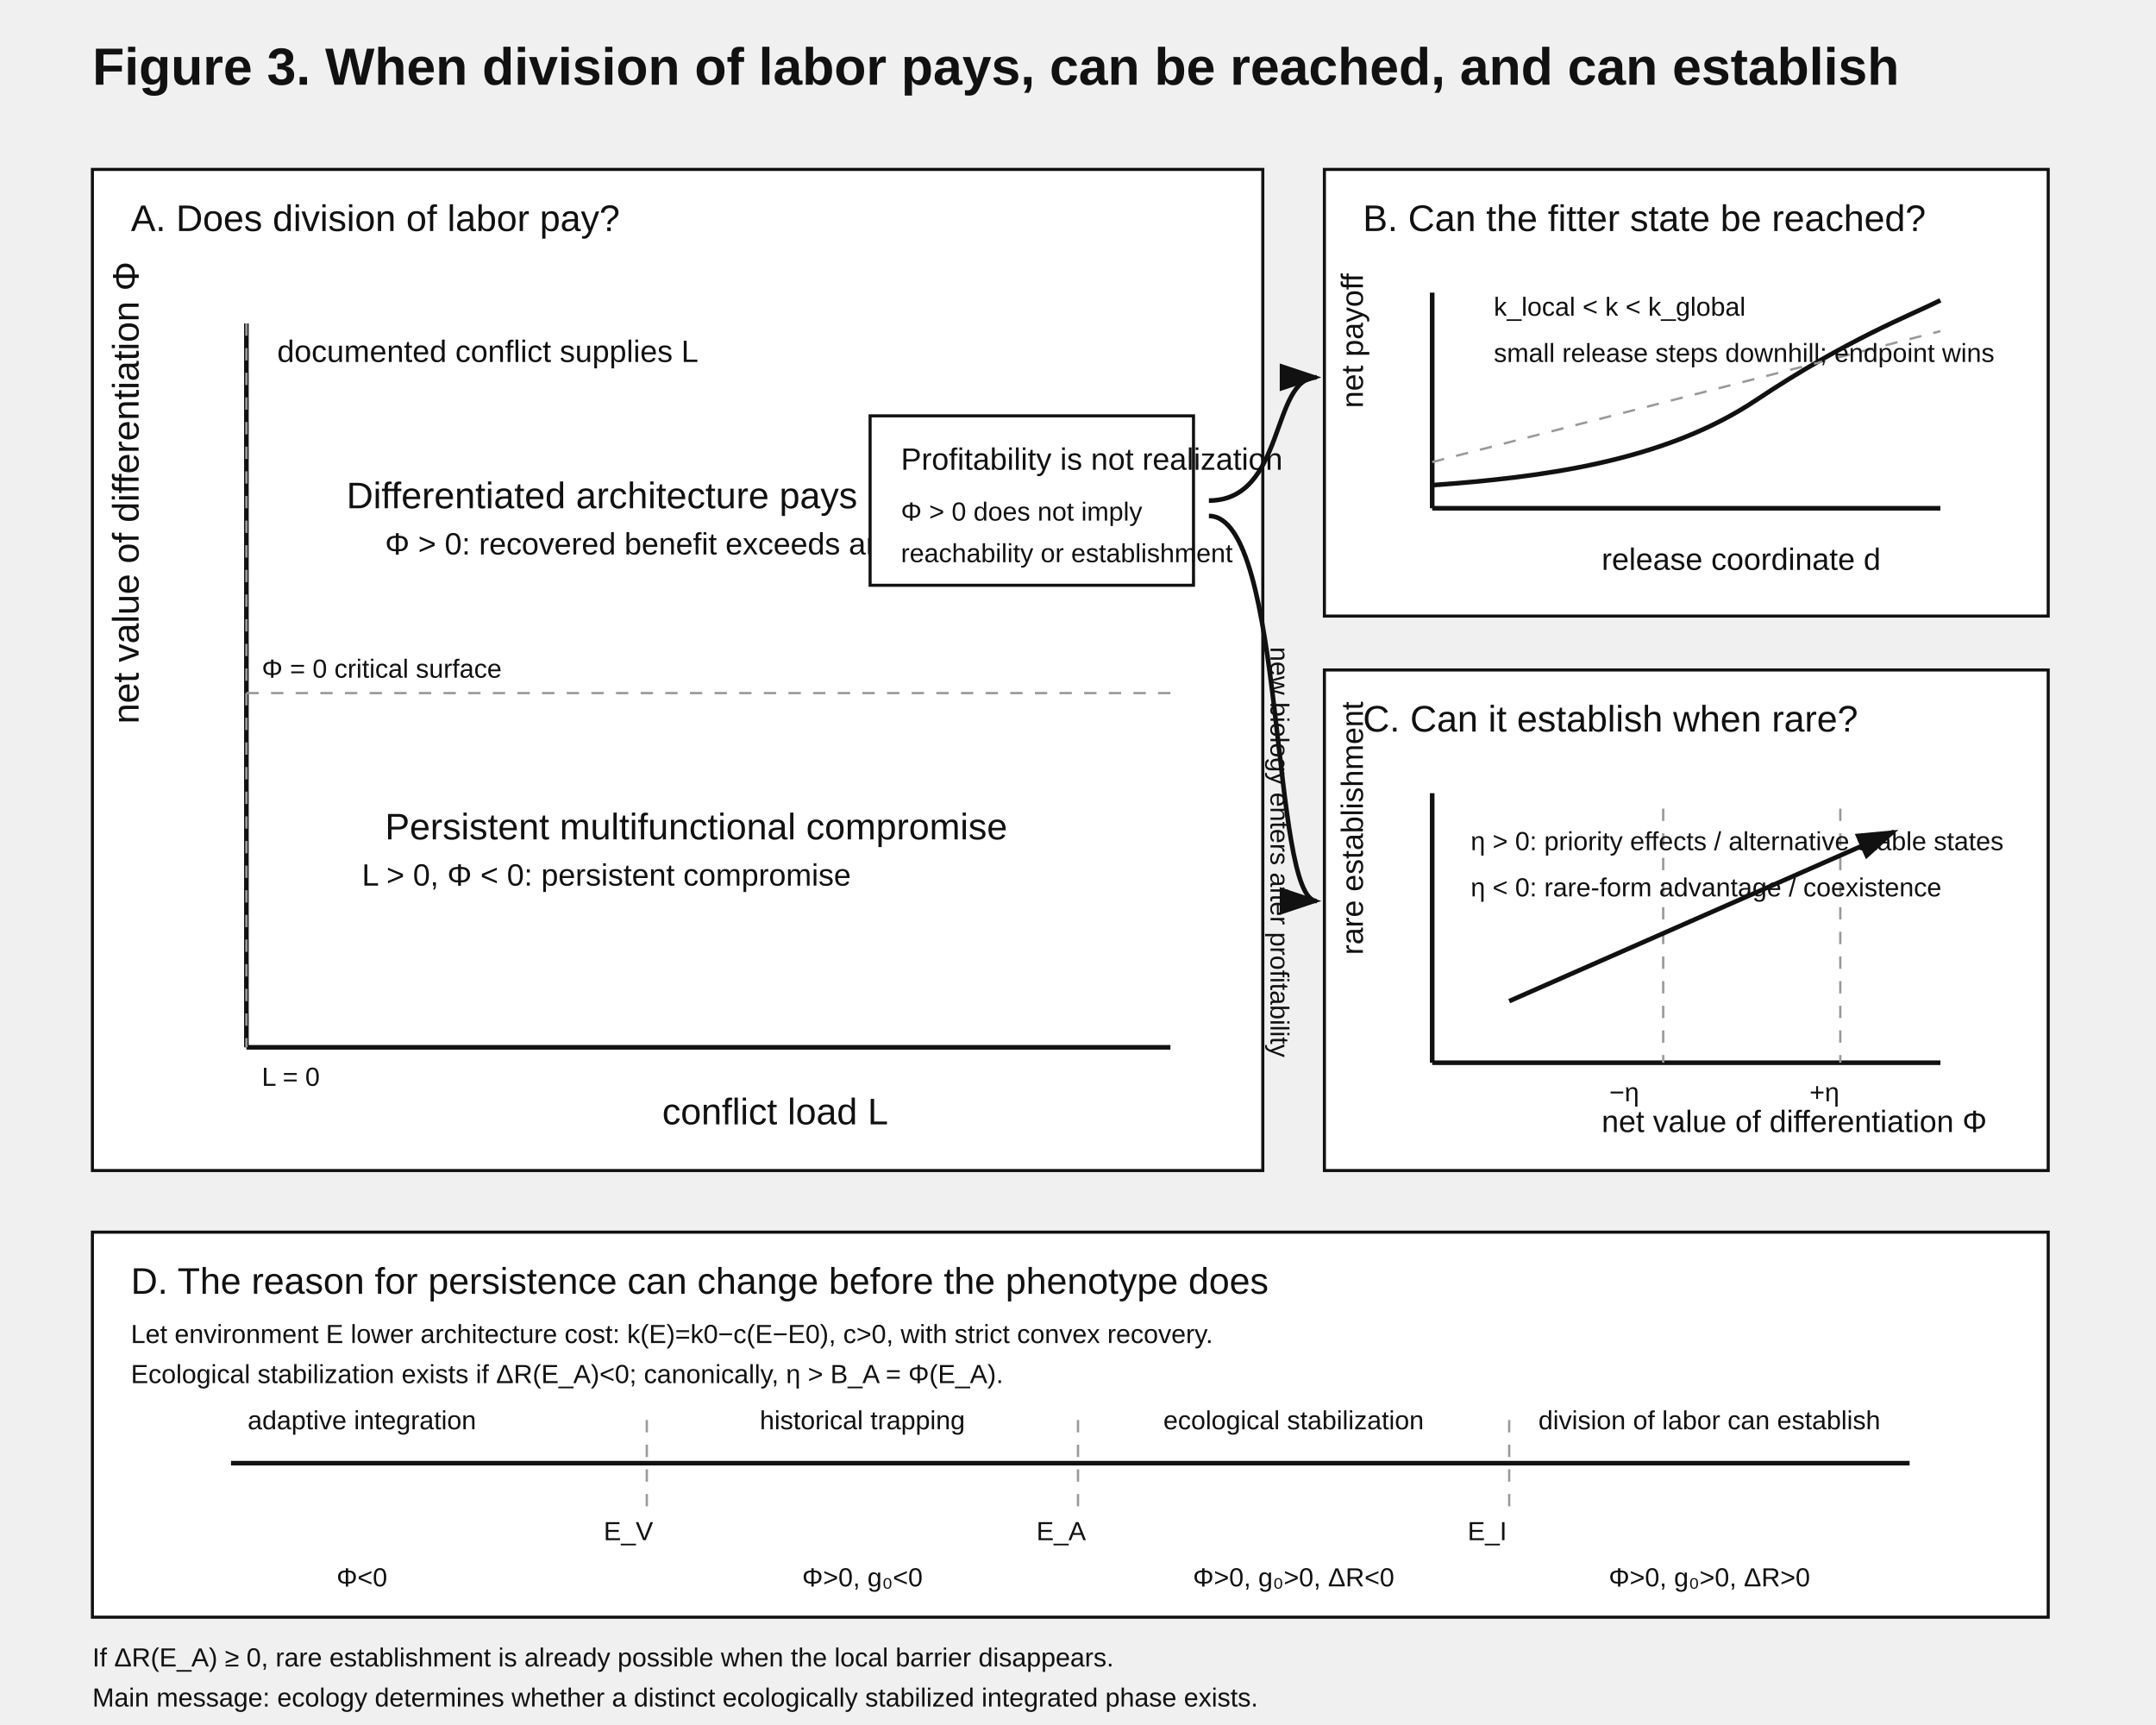
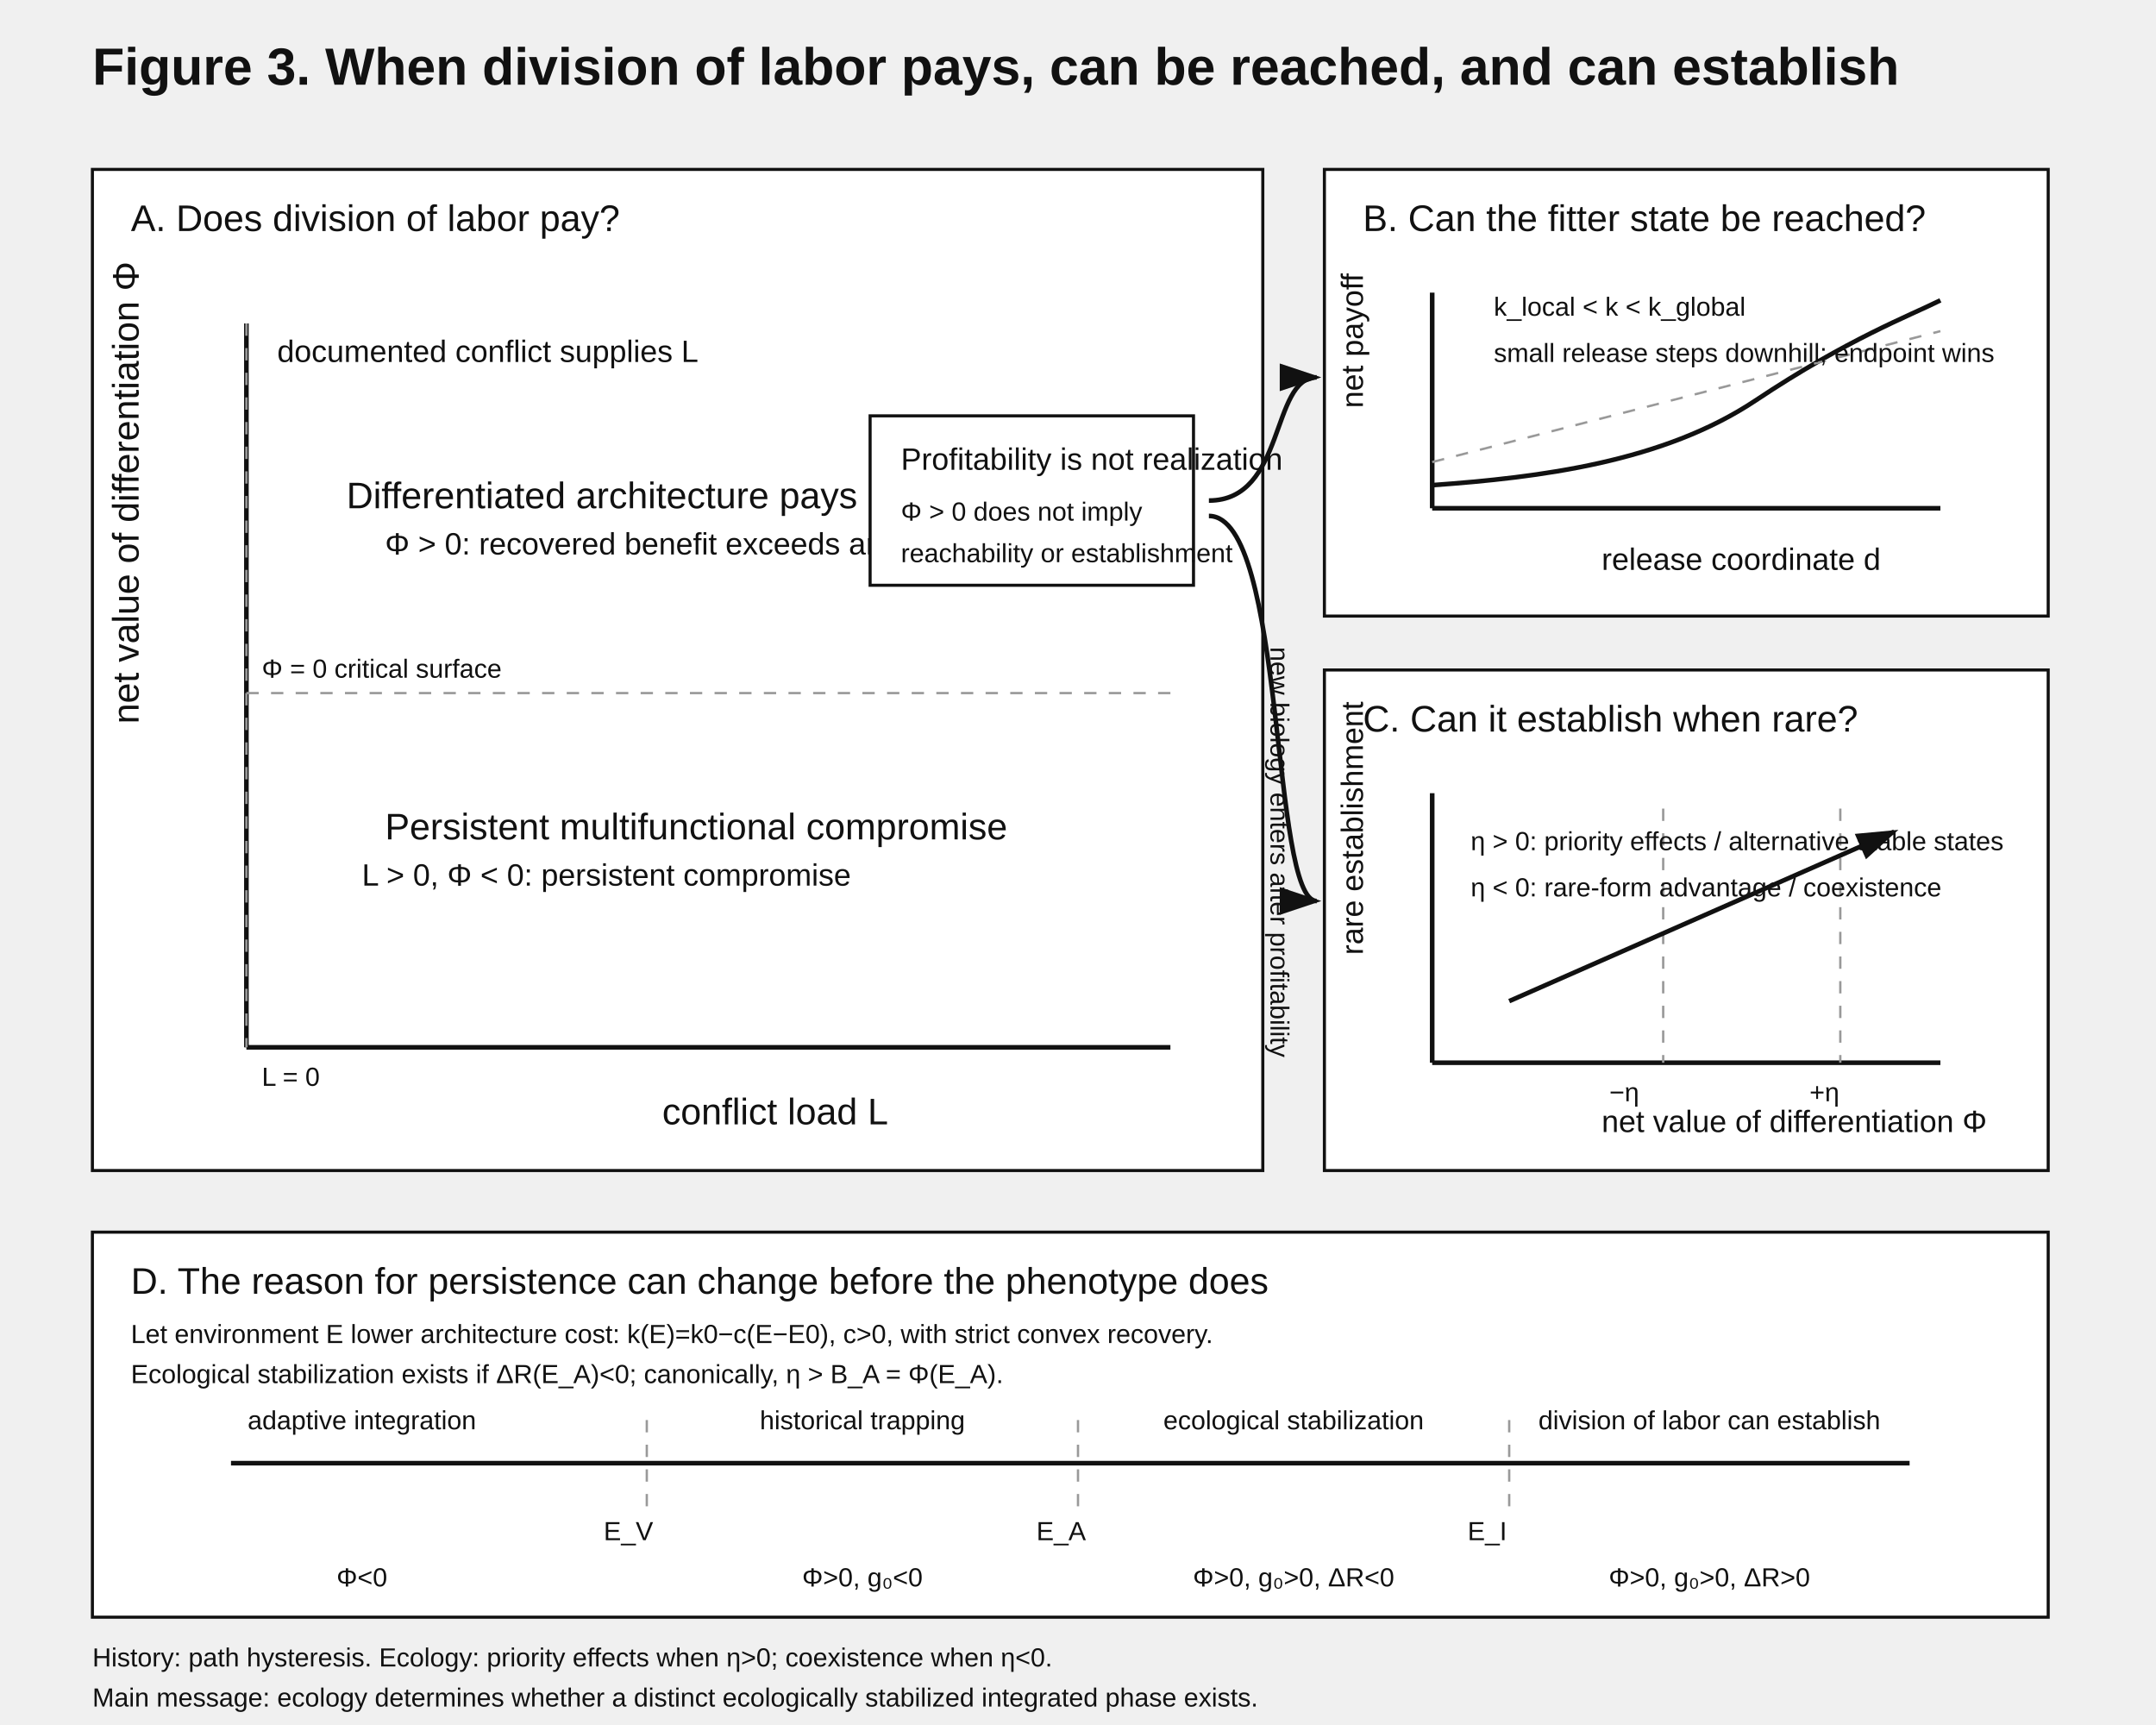
<svg xmlns="http://www.w3.org/2000/svg" width="1400" height="1120" viewBox="0 0 1400 1120">
  <defs>
    <style>
      .t{font-family:Arial,Helvetica,sans-serif;fill:#111}.h{font-size:34px;font-weight:700}.m{font-size:24px}.s{font-size:20px}.xs{font-size:17px}.axis{stroke:#111;stroke-width:3}.grid{stroke:#999;stroke-width:1.5;stroke-dasharray:8 8}.box{fill:#fff;stroke:#111;stroke-width:2}.arrow{stroke:#111;stroke-width:3;fill:none;marker-end:url(#a)}
    </style>
    <marker id="a" markerWidth="10" markerHeight="10" refX="8" refY="3" orient="auto">
      <path d="M0,0 L0,6 L9,3 z" fill="#111" />
    </marker>
  </defs>
  <text x="60" y="55" class="t h">Figure 3. When division of labor pays, can be reached, and can establish</text>
  <rect x="60" y="110" width="760" height="650" class="box" />
  <text x="85" y="150" class="t m">A. Does division of labor pay?</text>
  <line x1="160" y1="680" x2="760" y2="680" class="axis" />
  <line x1="160" y1="680" x2="160" y2="210" class="axis" />
  <text x="430" y="730" class="t m">conflict load L</text>
  <text x="90" y="470" class="t m" transform="rotate(-90 90 470)">net value of differentiation Φ</text>
  <line x1="160" y1="450" x2="760" y2="450" class="grid" />
  <text x="170" y="440" class="t xs">Φ = 0 critical surface</text>
  <line x1="160" y1="210" x2="160" y2="680" class="grid" />
  <text x="170" y="705" class="t xs">L = 0</text>
  <text x="225" y="330" class="t m">Differentiated architecture pays</text>
  <text x="250" y="360" class="t s">Φ &gt; 0: recovered benefit exceeds architecture cost</text>
  <text x="250" y="545" class="t m">Persistent multifunctional compromise</text>
  <text x="235" y="575" class="t s">L &gt; 0, Φ &lt; 0: persistent compromise</text>
  <text x="180" y="235" class="t s">documented conflict supplies L</text>
  <rect x="565" y="270" width="210" height="110" class="box" />
  <text x="585" y="305" class="t s">Profitability is not realization</text>
  <text x="585" y="338" class="t xs">Φ &gt; 0 does not imply</text>
  <text x="585" y="365" class="t xs">reachability or establishment</text>
  <rect x="860" y="110" width="470" height="290" class="box" />
  <text x="885" y="150" class="t m">B. Can the fitter state be reached?</text>
  <line x1="930" y1="330" x2="1260" y2="330" class="axis" />
  <line x1="930" y1="330" x2="930" y2="190" class="axis" />
  <text x="1040" y="370" class="t s">release coordinate d</text>
  <text x="885" y="265" class="t s" transform="rotate(-90 885 265)">net payoff</text>
  <path d="M930 315 C1000 310, 1080 300, 1140 260 S1240 205,1260 195" stroke="#111" stroke-width="3" fill="none" />
  <line x1="930" y1="300" x2="1260" y2="215" class="grid" />
  <text x="970" y="205" class="t xs">k_local &lt; k &lt; k_global</text>
  <text x="970" y="235" class="t xs">small release steps downhill; endpoint wins</text>
  <rect x="860" y="435" width="470" height="325" class="box" />
  <text x="885" y="475" class="t m">C. Can it establish when rare?</text>
  <line x1="930" y1="690" x2="1260" y2="690" class="axis" />
  <line x1="930" y1="690" x2="930" y2="515" class="axis" />
  <text x="1040" y="735" class="t s">net value of differentiation Φ</text>
  <text x="885" y="620" class="t s" transform="rotate(-90 885 620)">rare establishment</text>
  <line x1="1080" y1="525" x2="1080" y2="690" class="grid" />
  <line x1="1195" y1="525" x2="1195" y2="690" class="grid" />
  <text x="1045" y="715" class="t xs">−η</text>
  <text x="1175" y="715" class="t xs">+η</text>
  <text x="955" y="552" class="t xs">η &gt; 0: priority effects / alternative stable states</text>
  <text x="955" y="582" class="t xs">η &lt; 0: rare-form advantage / coexistence</text>
  <path d="M980 650 L1230 540" class="arrow" />
  <path d="M785 325 C835 325, 825 245, 855 245" class="arrow" />
  <path d="M785 335 C835 335, 825 585, 855 585" class="arrow" />
  <text x="825" y="420" class="t xs" transform="rotate(90 825 420)">new biology enters after profitability</text>
  <rect x="60" y="800" width="1270" height="250" class="box" />
  <text x="85" y="840" class="t m">D. The reason for persistence can change before the phenotype does</text>
  <text x="85" y="872" class="t xs">Let environment E lower architecture cost: k(E)=k0−c(E−E0), c&gt;0, with strict convex recovery.</text>
  <text x="85" y="898" class="t xs">Ecological stabilization exists if ΔR(E_A)&lt;0; canonically, η &gt; B_A = Φ(E_A).</text>
  <line x1="150" y1="950" x2="1240" y2="950" class="axis" />
  <line x1="420" y1="922" x2="420" y2="978" class="grid" />
  <line x1="700" y1="922" x2="700" y2="978" class="grid" />
  <line x1="980" y1="922" x2="980" y2="978" class="grid" />
  <text x="392" y="1000" class="t xs">E_V</text>
  <text x="673" y="1000" class="t xs">E_A</text>
  <text x="953" y="1000" class="t xs">E_I</text>
  <text x="235" y="928" text-anchor="middle" class="t xs">adaptive integration</text>
  <text x="560" y="928" text-anchor="middle" class="t xs">historical trapping</text>
  <text x="840" y="928" text-anchor="middle" class="t xs">ecological stabilization</text>
  <text x="1110" y="928" text-anchor="middle" class="t xs">division of labor can establish</text>
  <text x="235" y="1030" text-anchor="middle" class="t xs">Φ&lt;0</text>
  <text x="560" y="1030" text-anchor="middle" class="t xs">Φ&gt;0, g₀&lt;0</text>
  <text x="840" y="1030" text-anchor="middle" class="t xs">Φ&gt;0, g₀&gt;0, ΔR&lt;0</text>
  <text x="1110" y="1030" text-anchor="middle" class="t xs">Φ&gt;0, g₀&gt;0, ΔR&gt;0</text>
-   <text x="60" y="1082" class="t xs">If ΔR(E_A) ≥ 0, rare establishment is already possible when the local barrier disappears.</text>
+   <text x="60" y="1082" class="t xs">History: path hysteresis. Ecology: priority effects when η&gt;0; coexistence when η&lt;0.</text>
  <text x="60" y="1108" class="t xs">Main message: ecology determines whether a distinct ecologically stabilized integrated phase exists.</text>
</svg>
